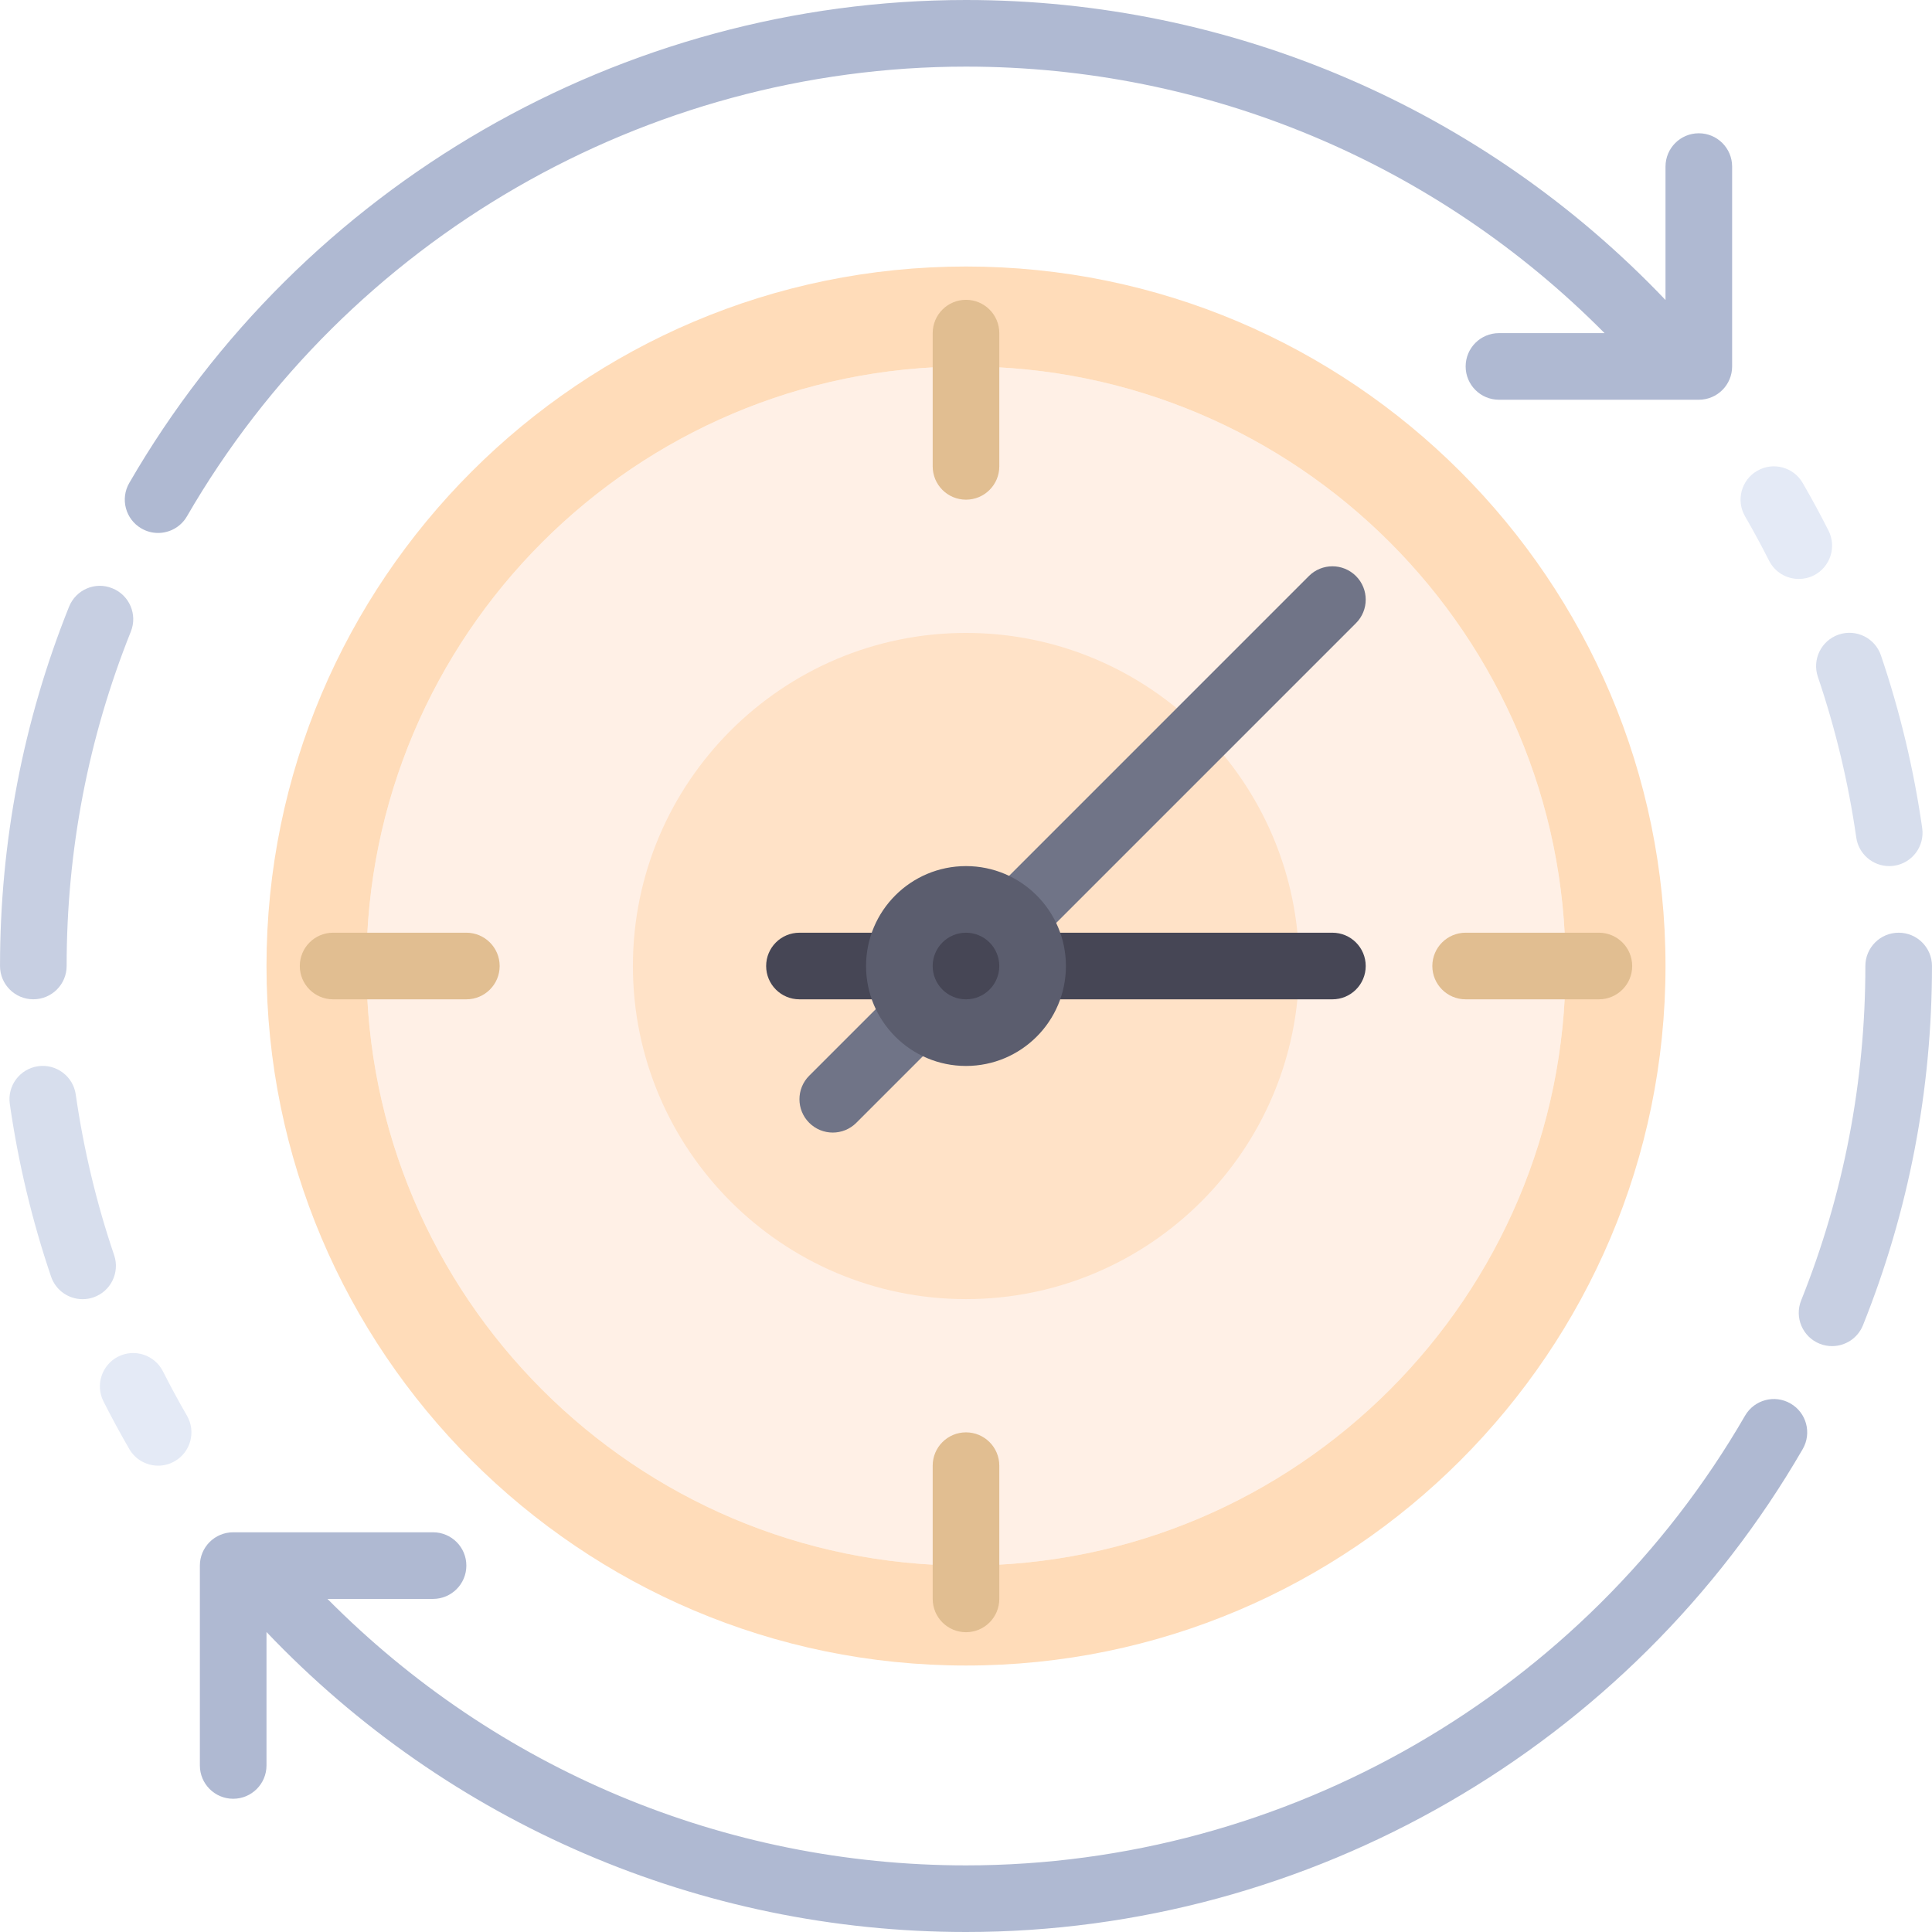
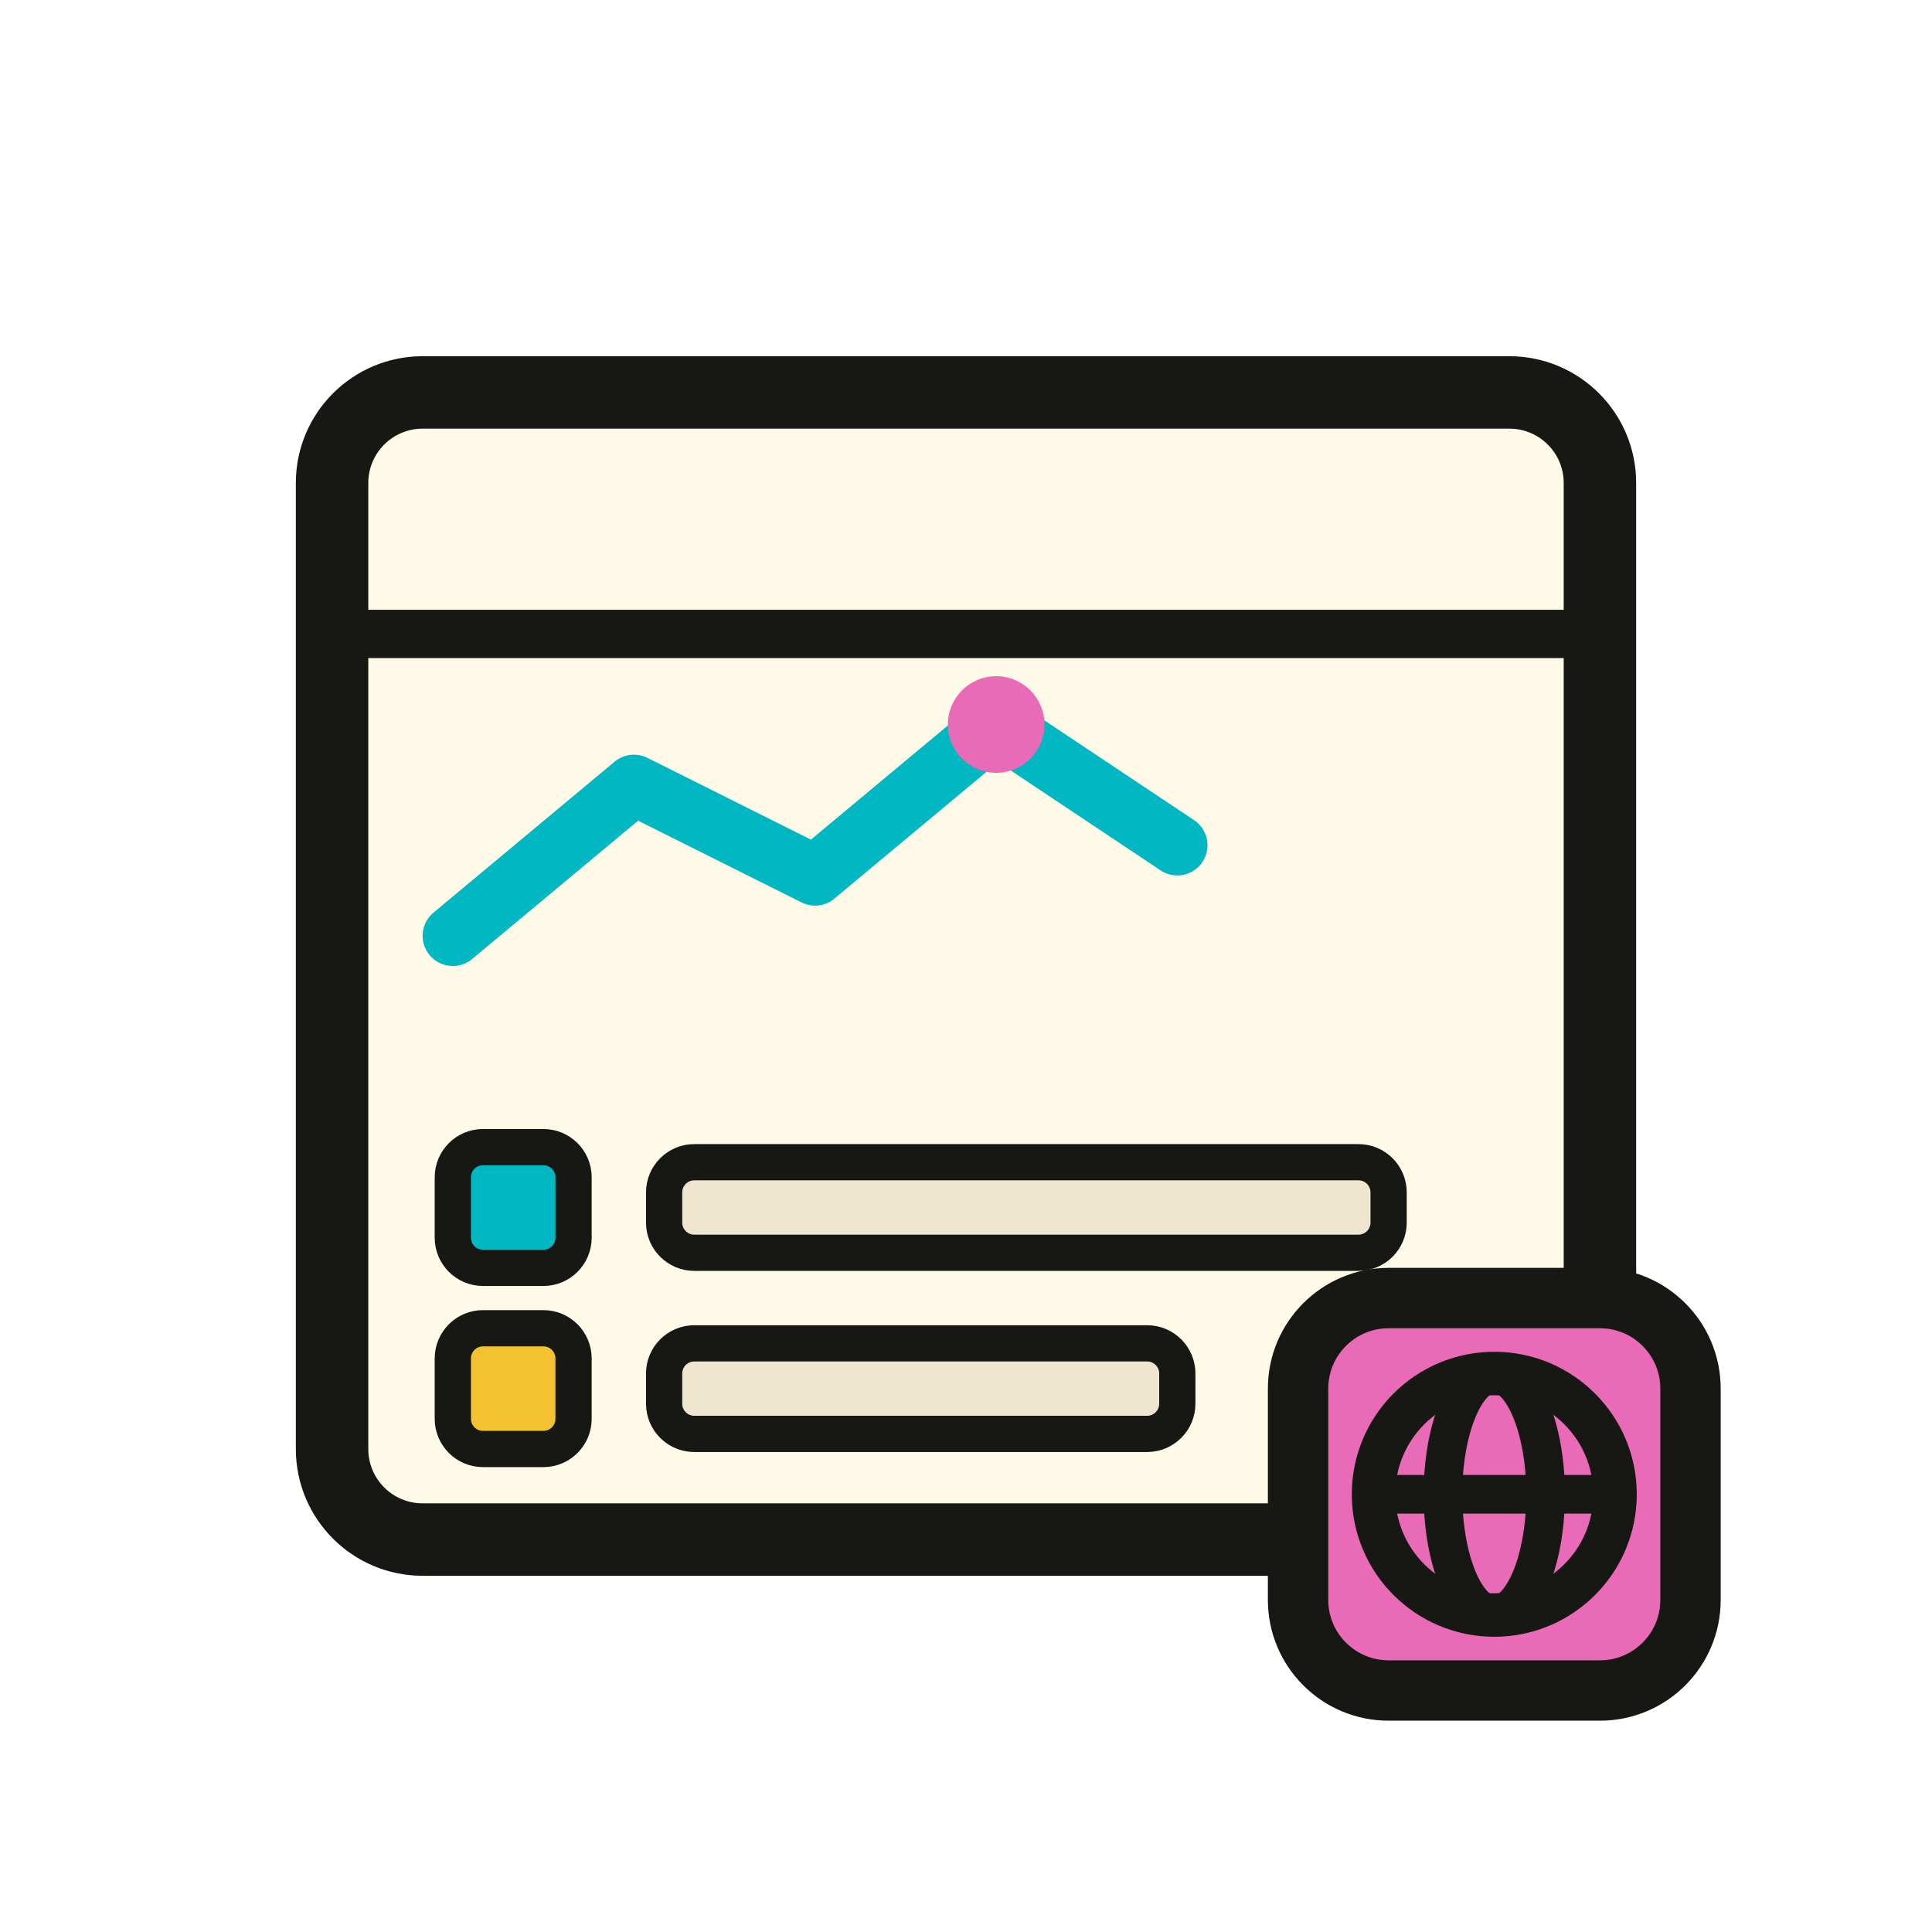
- <svg xmlns="http://www.w3.org/2000/svg" version="1.1" id="Layer_1" x="0px" y="0px" viewBox="0 0 512 512" style="enable-background:new 0 0 512 512;" xml:space="preserve">
-   <path style="fill:#FFF0E6;" d="M256,97.111c-87.613,0-158.894,71.28-158.894,158.894S168.387,414.898,256,414.898  s158.894-71.28,158.894-158.894S343.613,97.111,256,97.111z" />
-   <path style="fill:#FFE2C7;" d="M256,167.73c-48.674,0-88.274,39.6-88.274,88.274s39.6,88.274,88.274,88.274  s88.274-39.6,88.274-88.274S304.674,167.73,256,167.73z" />
-   <path style="fill:#C7CFE2;" d="M485.513,356.735c-1.09,0-2.202-0.199-3.28-0.629c-4.526-1.818-6.724-6.957-4.909-11.482  c11.293-28.172,17.017-57.991,17.017-88.62c0-4.879,3.952-8.827,8.827-8.827s8.827,3.948,8.827,8.827  c0,32.888-6.151,64.913-18.284,95.188C492.328,354.64,489.018,356.735,485.513,356.735z" />
-   <path style="fill:#D7DEED;" d="M500.651,229.522c-4.319,0-8.095-3.172-8.724-7.577c-2.073-14.465-5.492-28.793-10.172-42.577  c-1.569-4.612,0.905-9.63,5.522-11.198c4.621-1.569,9.63,0.905,11.194,5.526c5.031,14.81,8.707,30.206,10.931,45.749  c0.694,4.827-2.659,9.302-7.487,9.992C501.491,229.496,501.069,229.522,500.651,229.522z" />
-   <path style="fill:#E4EAF6;" d="M476.707,153.429c-3.224,0-6.327-1.768-7.884-4.836c-2.017-3.982-4.142-7.914-6.367-11.758  c-2.444-4.215-1.004-9.621,3.215-12.06c4.22-2.449,9.625-1.009,12.06,3.215c2.397,4.138,4.676,8.345,6.84,12.621  c2.202,4.353,0.461,9.664-3.887,11.871C479.41,153.126,478.048,153.429,476.707,153.429z" />
-   <path style="fill:#AFB9D2;" d="M474.518,371.951c-4.207-2.448-9.616-1.009-12.06,3.215C419.937,448.682,340.826,494.345,256,494.345  c-63.976,0-124.579-25.563-169.216-70.619h27.977c4.875,0,8.827-3.948,8.827-8.827s-3.952-8.827-8.827-8.827H61.796  c-4.875,0-8.827,3.948-8.827,8.827v52.965c0,4.879,3.952,8.827,8.827,8.827s8.827-3.948,8.827-8.827v-35.368  C118.875,483.188,185.549,512,256,512c91.106,0,176.07-49.042,221.742-127.989C480.182,379.787,478.742,374.39,474.518,371.951z" />
-   <path style="fill:#FFDCB9;" d="M256,441.381c-102.218,0-185.376-83.162-185.376-185.376S153.782,70.628,256,70.628  s185.376,83.162,185.376,185.376S358.218,441.381,256,441.381z M256,97.111c-87.613,0-158.894,71.28-158.894,158.894  S168.387,414.898,256,414.898s158.894-71.28,158.894-158.894S343.613,97.111,256,97.111z" />
-   <g>
-     <path style="fill:#E1BE91;" d="M123.588,264.832h-35.31c-4.875,0-8.827-3.948-8.827-8.827s3.952-8.827,8.827-8.827h35.31   c4.875,0,8.827,3.948,8.827,8.827S128.463,264.832,123.588,264.832z" />
-     <path style="fill:#E1BE91;" d="M423.721,264.832h-35.31c-4.875,0-8.827-3.948-8.827-8.827s3.952-8.827,8.827-8.827h35.31   c4.875,0,8.827,3.948,8.827,8.827S428.596,264.832,423.721,264.832z" />
+ <svg xmlns="http://www.w3.org/2000/svg" viewBox="0 0 64 64" fill="none">
+   <rect x="11" y="13" width="42" height="38" rx="3" fill="#FFF9E8" stroke="#171713" stroke-width="2.4" />
+   <path d="M11 21H53" stroke="#171713" stroke-width="1.6" />
+   <path d="M15 31L21 26L27 29L33 24L39 28" fill="none" stroke="#00B7C2" stroke-width="2" stroke-linecap="round" stroke-linejoin="round" />
+   <circle cx="33" cy="24" r="1.6" fill="#E96AB6" />
+   <rect x="15" y="38" width="4" height="4" rx="1" fill="#00B7C2" stroke="#171713" stroke-width="1.2" />
+   <rect x="22" y="38.5" width="24" height="3" rx="1" fill="#EFE6D0" stroke="#171713" stroke-width="1.2" />
+   <rect x="15" y="44" width="4" height="4" rx="1" fill="#F2C230" stroke="#171713" stroke-width="1.2" />
+   <rect x="22" y="44.5" width="17" height="3" rx="1" fill="#EFE6D0" stroke="#171713" stroke-width="1.2" />
+   <g data-type-marker="webapp">
+     <g data-marker="webapp">
+       <rect x="43" y="43" width="13" height="13" rx="3" fill="#E96AB6" stroke="#171713" stroke-width="2" />
+       <circle cx="49.5" cy="49.5" r="4" fill="none" stroke="#171713" stroke-width="1.44" />
+       <path d="M45.5 49.5H53.5" stroke="#171713" stroke-width="1.28" />
+       <ellipse cx="49.5" cy="49.5" rx="1.7" ry="4" fill="none" stroke="#171713" stroke-width="1.28" />
+     </g>
  </g>
-   <path style="fill:#464655;" d="M353.102,264.832H211.863c-4.875,0-8.827-3.948-8.827-8.827s3.952-8.827,8.827-8.827h141.239  c4.875,0,8.827,3.948,8.827,8.827S357.977,264.832,353.102,264.832z" />
-   <path style="fill:#707487;" d="M220.69,300.142c-2.259,0-4.517-0.862-6.241-2.586c-3.448-3.448-3.448-9.035,0-12.483  l132.412-132.412c3.448-3.448,9.035-3.448,12.483,0c3.448,3.448,3.448,9.035,0,12.483L226.932,297.555  C225.208,299.28,222.949,300.142,220.69,300.142z" />
-   <g>
-     <path style="fill:#E1BE91;" d="M247.173,123.593v-35.31c0-4.875,3.948-8.827,8.827-8.827c4.879,0,8.827,3.952,8.827,8.827v35.31   c0,4.875-3.948,8.827-8.827,8.827C251.121,132.42,247.173,128.468,247.173,123.593z" />
-     <path style="fill:#E1BE91;" d="M247.173,423.726v-35.31c0-4.875,3.948-8.827,8.827-8.827c4.879,0,8.827,3.952,8.827,8.827v35.31   c0,4.875-3.948,8.827-8.827,8.827C251.121,432.553,247.173,428.601,247.173,423.726z" />
-   </g>
-   <circle style="fill:#5B5D6E;" cx="255.996" cy="256.007" r="26.482" />
-   <circle style="fill:#464655;" cx="255.996" cy="256.007" r="8.827" />
-   <path style="fill:#AFB9D2;" d="M450.204,35.319c-4.875,0-8.827,3.948-8.827,8.827v35.359C393.125,28.811,326.451,0,256,0  C164.894,0,79.93,49.042,34.258,127.989c-2.44,4.224-1,9.621,3.224,12.06c1.388,0.81,2.91,1.189,4.409,1.189  c3.048,0,6.013-1.578,7.651-4.405C92.064,63.318,171.174,17.655,256,17.655c63.98,0,124.586,25.565,169.224,70.628h-27.985  c-4.875,0-8.827,3.948-8.827,8.827s3.952,8.827,8.827,8.827h52.965c4.875,0,8.827-3.948,8.827-8.827V44.146  C459.031,39.267,455.079,35.319,450.204,35.319z" />
-   <path style="fill:#C7CFE2;" d="M8.832,264.823c-4.875,0-8.827-3.948-8.827-8.827c0-32.888,6.151-64.913,18.284-95.188  c1.811-4.526,6.926-6.767,11.478-4.905c4.526,1.811,6.724,6.948,4.909,11.473c-11.292,28.173-17.016,57.991-17.016,88.62  C17.659,260.875,13.707,264.823,8.832,264.823z" />
-   <path style="fill:#D7DEED;" d="M21.888,344.295c-3.677,0-7.112-2.311-8.357-5.992C8.5,323.493,4.823,308.097,2.6,292.554  c-0.694-4.828,2.659-9.302,7.487-9.992c4.823-0.681,9.297,2.664,9.987,7.491c2.073,14.465,5.492,28.793,10.173,42.577  c1.569,4.612-0.905,9.63-5.522,11.198C23.784,344.15,22.828,344.295,21.888,344.295z" />
-   <path style="fill:#E4EAF6;" d="M41.913,388.416c-3.048,0-6.013-1.578-7.647-4.405c-2.397-4.138-4.676-8.345-6.84-12.621  c-2.202-4.353-0.461-9.664,3.887-11.871c4.341-2.198,9.659-0.457,11.862,3.887c2.017,3.982,4.142,7.914,6.367,11.758  c2.444,4.215,1.004,9.621-3.215,12.06C44.935,388.036,43.413,388.416,41.913,388.416z" />
-   <g>
- </g>
-   <g>
- </g>
-   <g>
- </g>
-   <g>
- </g>
-   <g>
- </g>
-   <g>
- </g>
-   <g>
- </g>
-   <g>
- </g>
-   <g>
- </g>
-   <g>
- </g>
-   <g>
- </g>
-   <g>
- </g>
-   <g>
- </g>
-   <g>
- </g>
-   <g>
- </g>
</svg>
